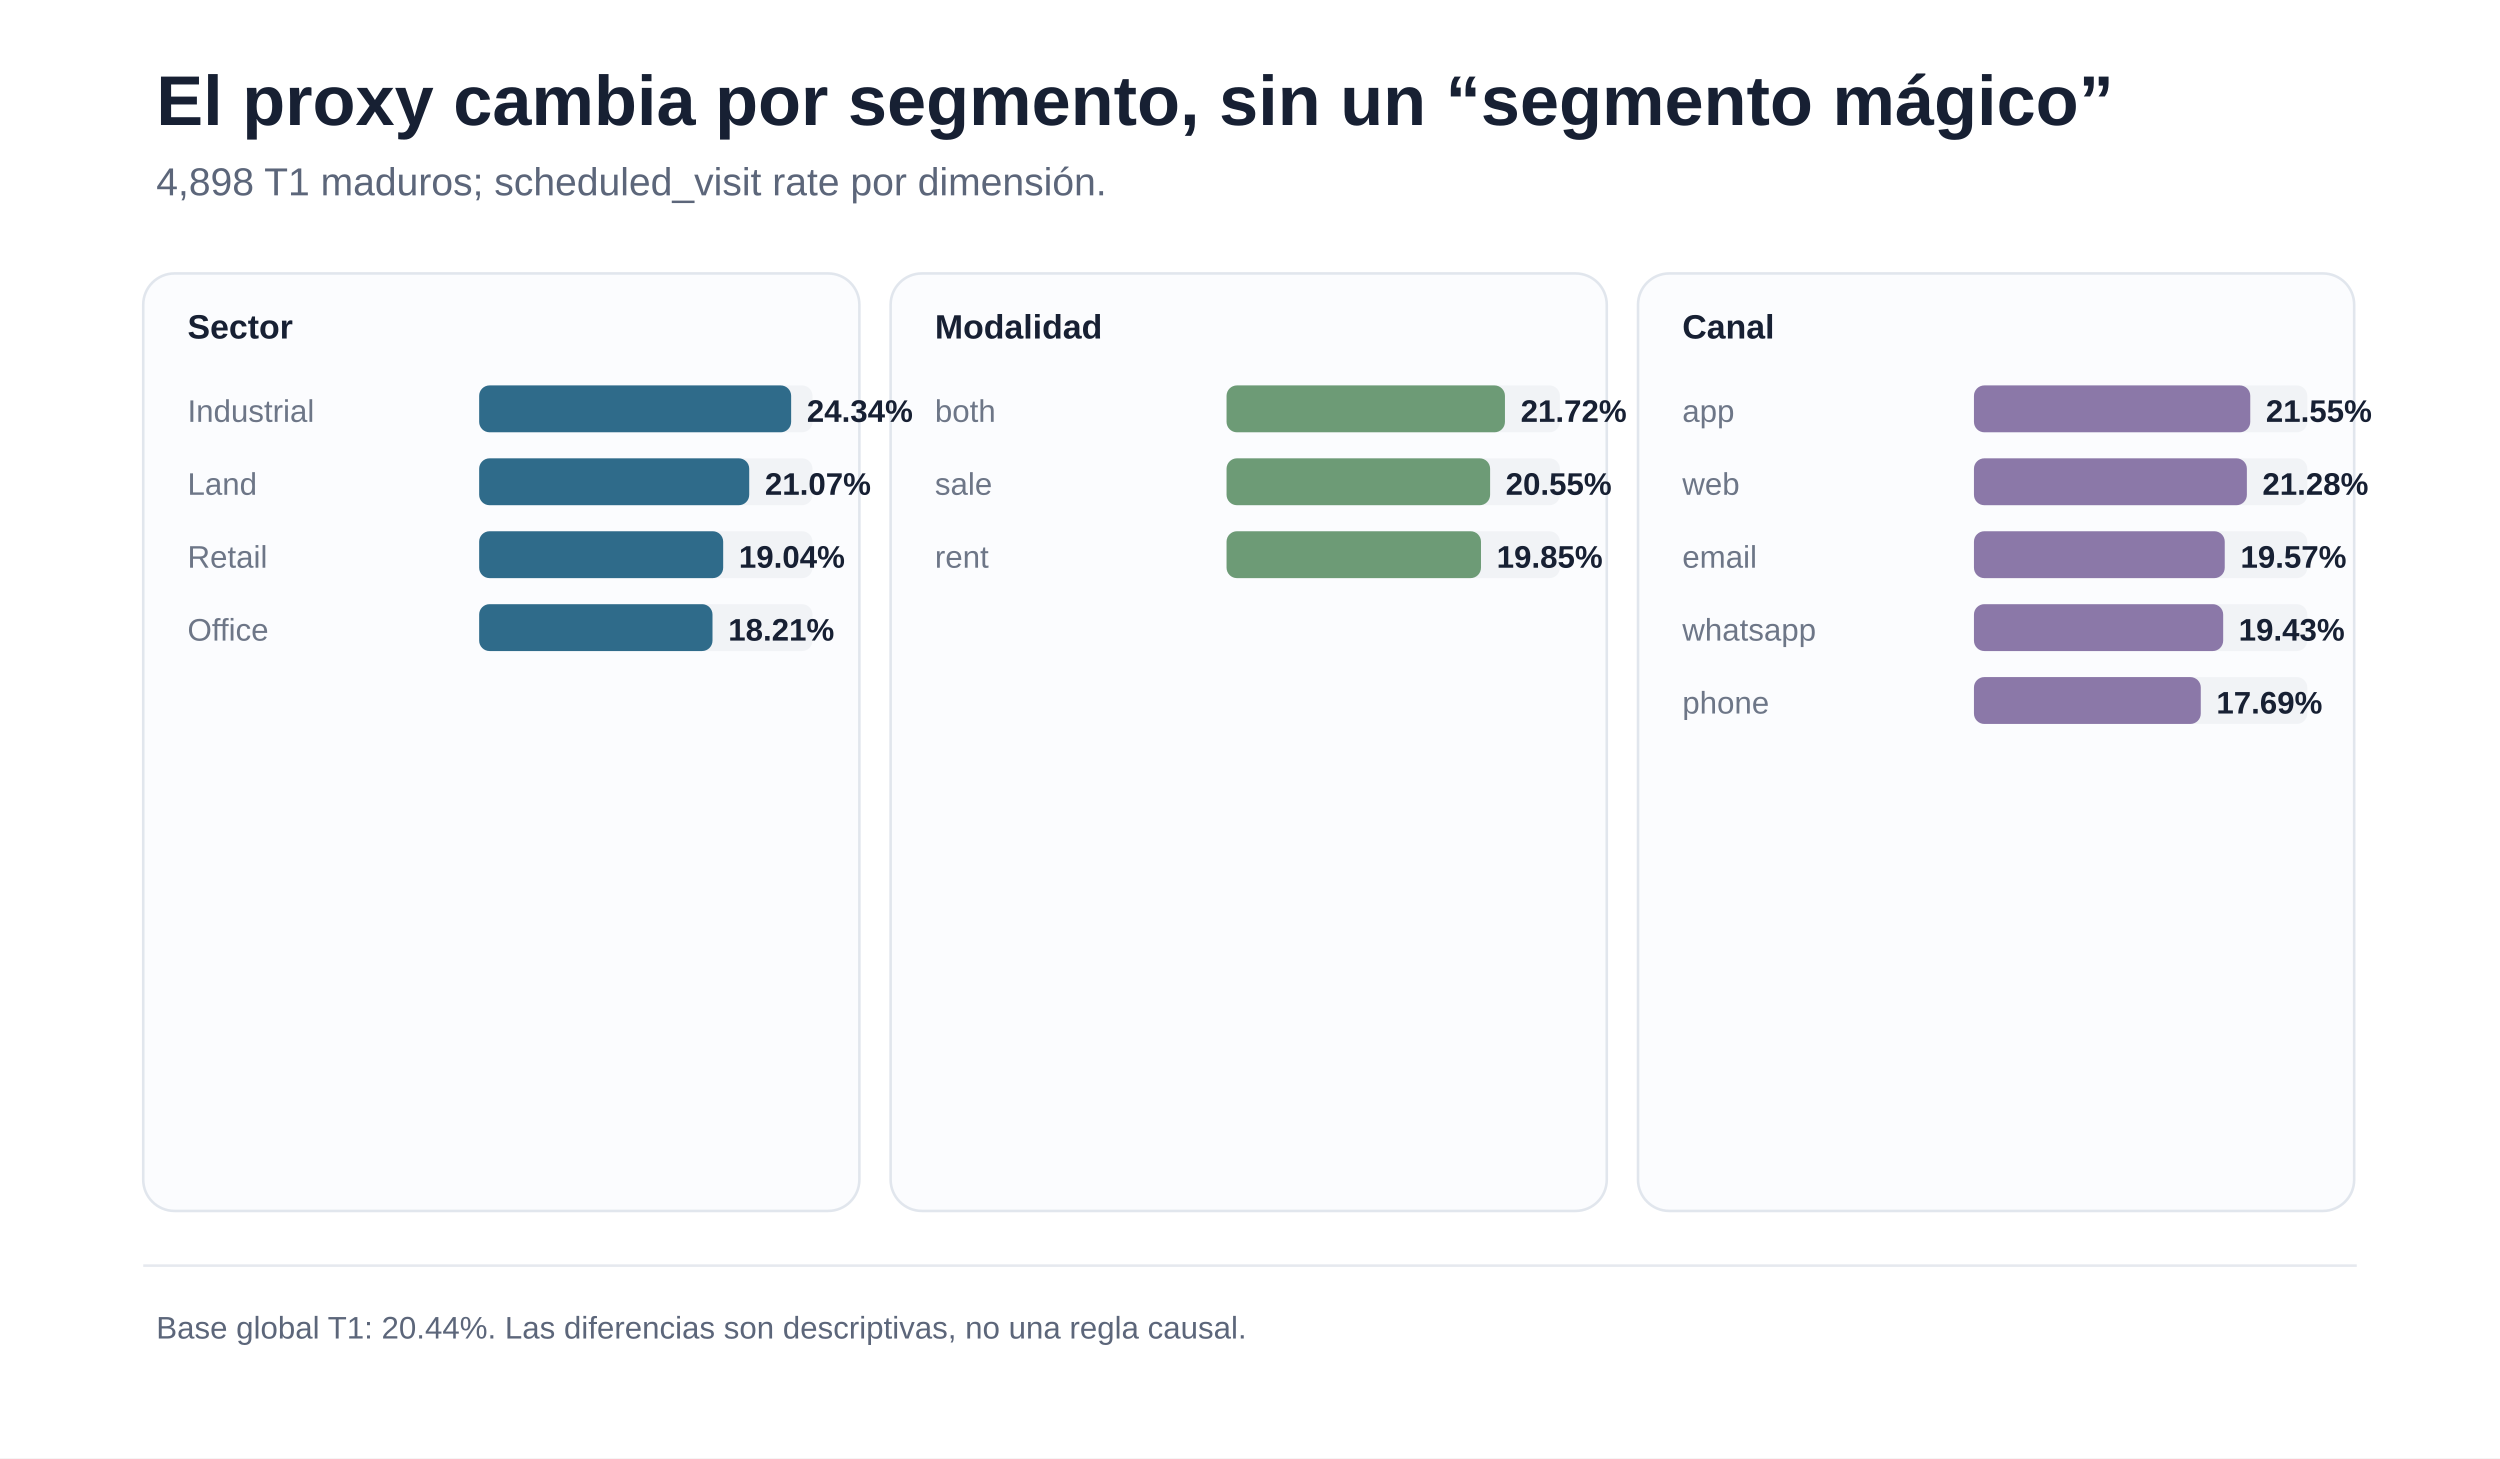
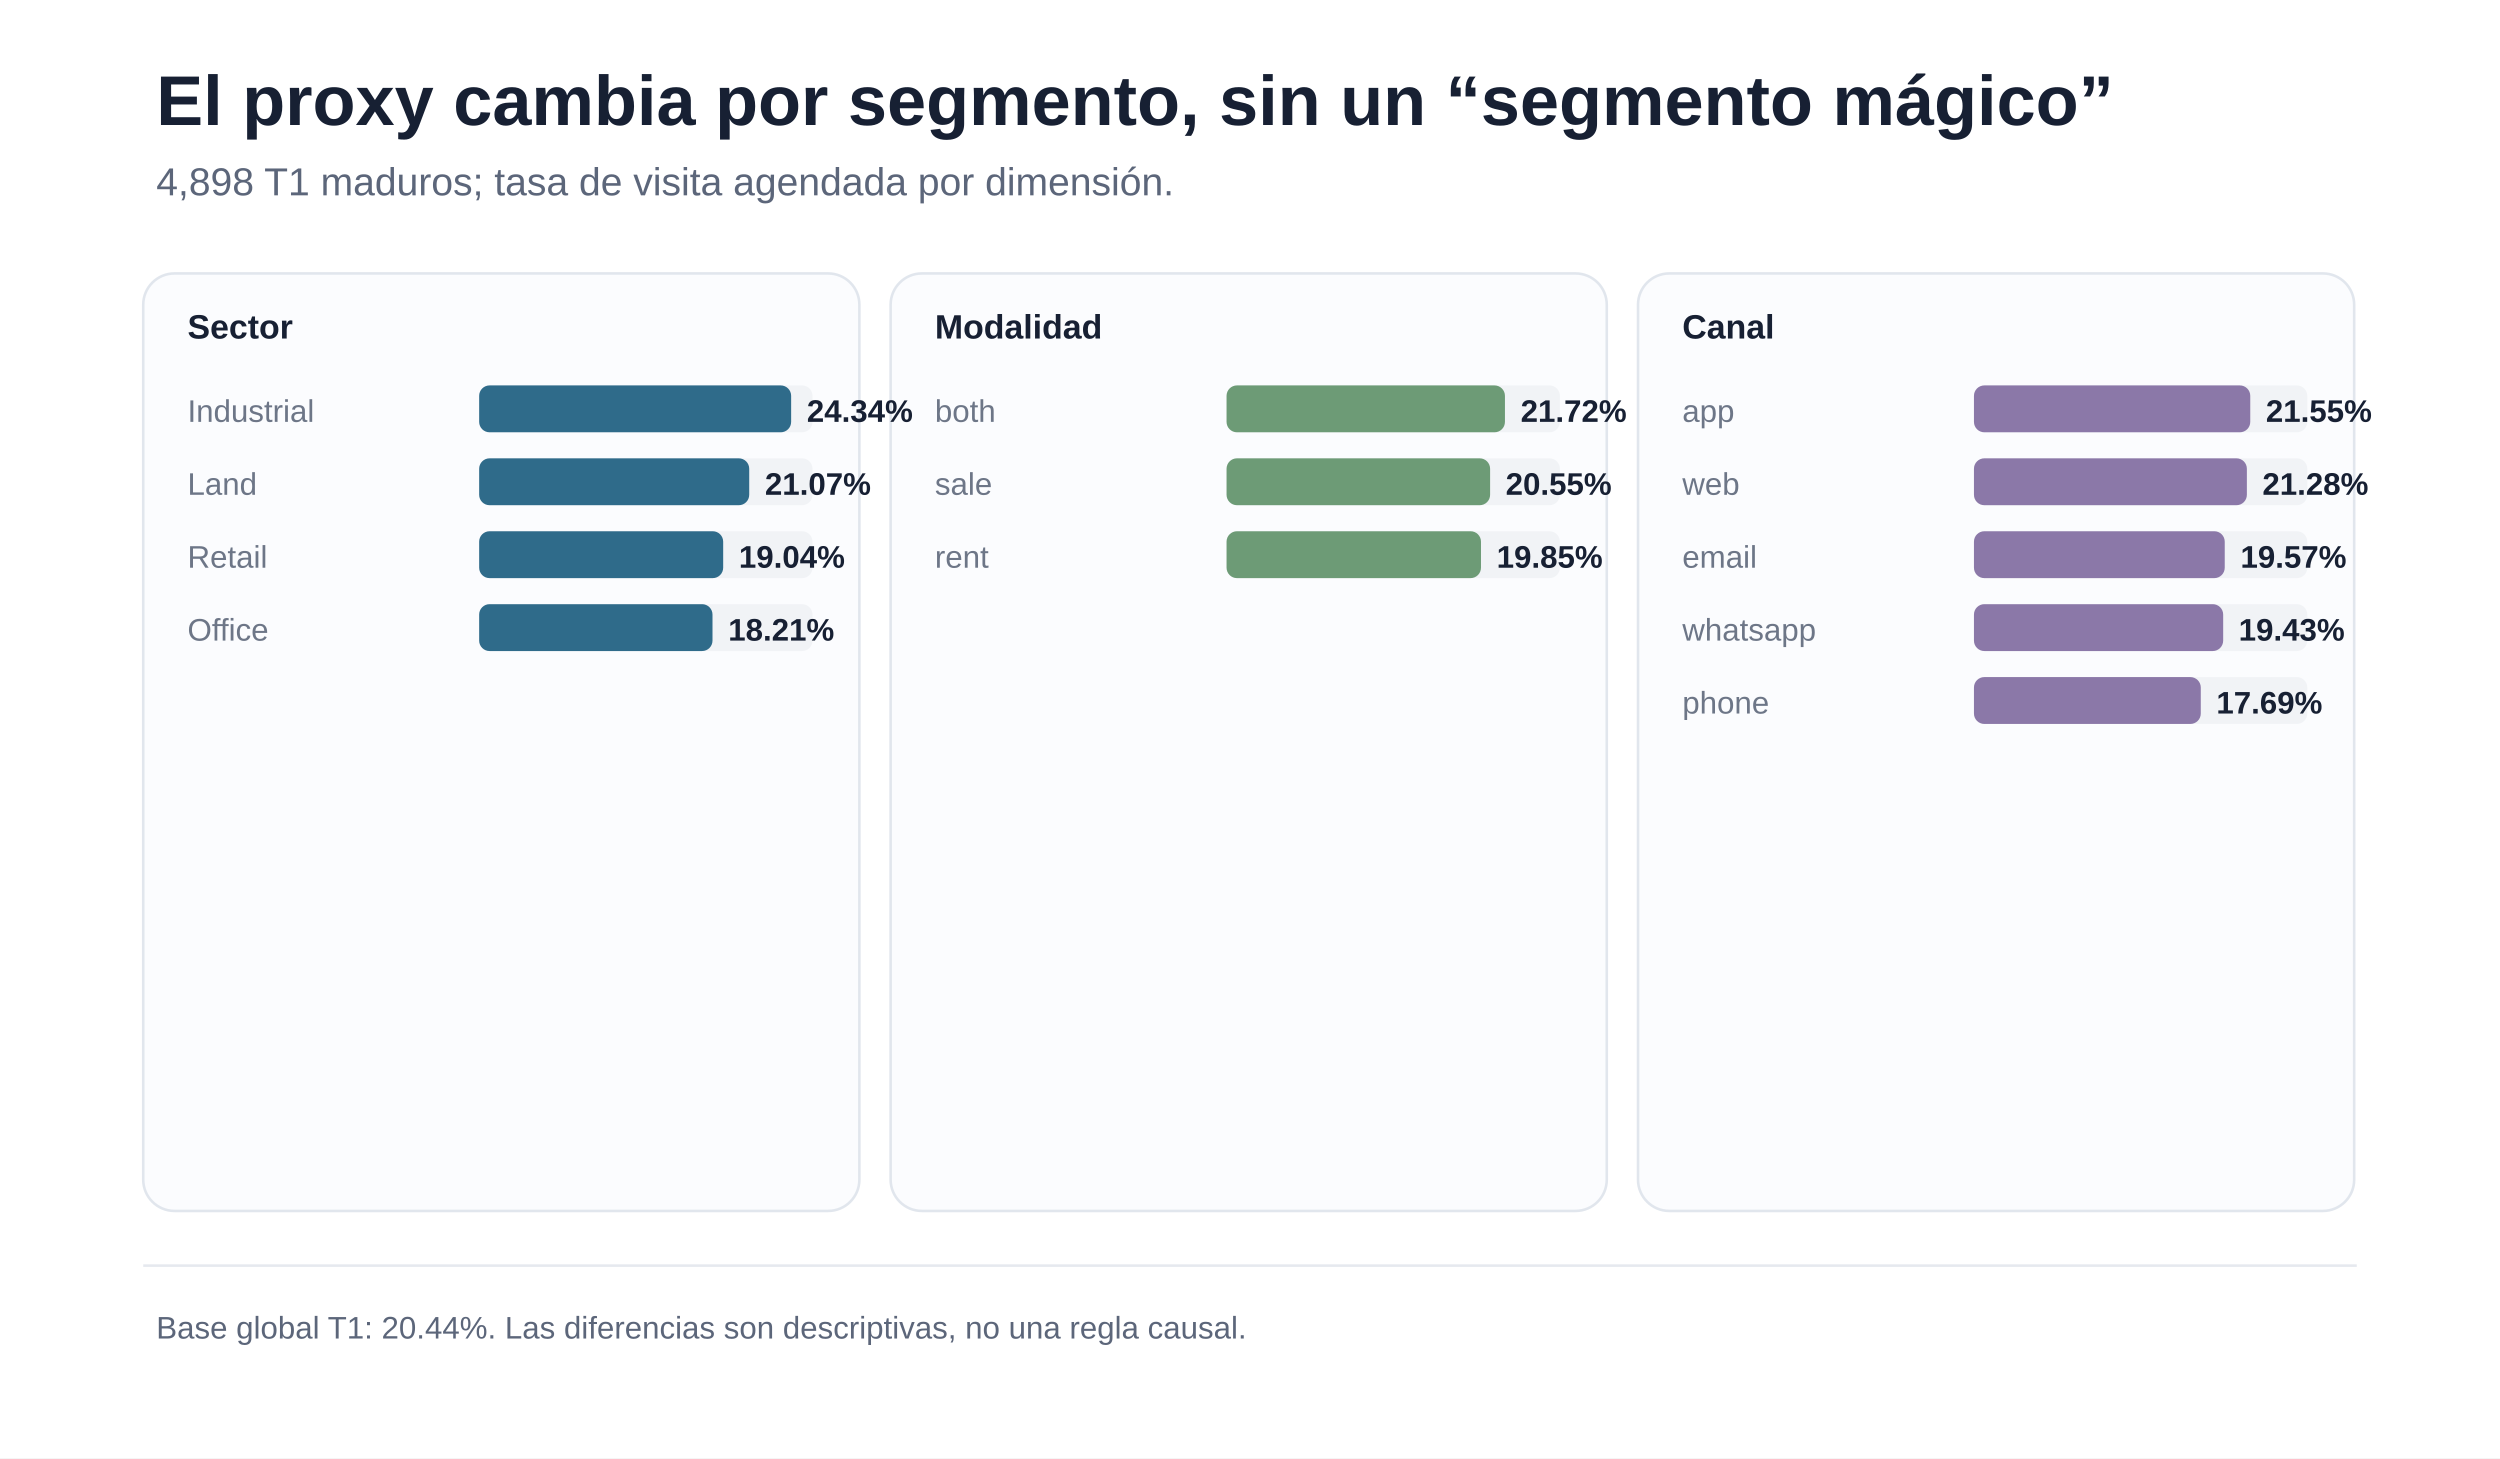
<svg xmlns="http://www.w3.org/2000/svg" width="960" height="560" viewBox="0 0 960 560" role="img" aria-label="El proxy cambia por segmento, sin un “segmento mágico”">
  <style>text{font-family:Arial,Helvetica,sans-serif;fill:#172033}.title{font-size:27px;font-weight:700}.sub{font-size:15px;fill:#5c667a}.axis{font-size:12px;fill:#6d7687}.label{font-size:13px;font-weight:600}.value{font-size:12px;font-weight:700}.big{font-size:30px;font-weight:800}.note{font-size:12px;fill:#5c667a}.grid{stroke:#e6e9ef;stroke-width:1}.axisline{stroke:#9aa3b2;stroke-width:1}.a{fill:#2f6b8a}.b{fill:#d98743}.c{fill:#6d9b76}.d{fill:#8b78a8}.soft{fill:#f1f3f6}.card{fill:#fbfcfe;stroke:#e1e6ed;stroke-width:1}</style>
  <rect width="960" height="560" fill="#fff" />
  <text x="60" y="48" class="title">El proxy cambia por segmento, sin un “segmento mágico”</text>
-   <text x="60" y="75" class="sub">4,898 T1 maduros; scheduled_visit rate por dimensión.</text>
+   <text x="60" y="75" class="sub">4,898 T1 maduros; tasa de visita agendada por dimensión.</text>
  <rect x="55" y="105" width="275" height="360" rx="12" class="card" />
  <rect x="342" y="105" width="275" height="360" rx="12" class="card" />
  <rect x="629" y="105" width="275" height="360" rx="12" class="card" />
  <text x="72" y="130" class="label">Sector</text>
  <text x="72" y="162" class="axis">Industrial</text>
  <rect x="184" y="148" width="128" height="18" rx="4" class="soft" />
  <rect x="184" y="148" width="119.8" height="18" rx="4" class="a" />
  <text x="309.828" y="162" class="value">24.34%</text>
  <text x="72" y="190" class="axis">Land</text>
  <rect x="184" y="176" width="128" height="18" rx="4" class="soft" />
  <rect x="184" y="176" width="103.7" height="18" rx="4" class="a" />
  <text x="293.729" y="190" class="value">21.07%</text>
  <text x="72" y="218" class="axis">Retail</text>
  <rect x="184" y="204" width="128" height="18" rx="4" class="soft" />
  <rect x="184" y="204" width="93.7" height="18" rx="4" class="a" />
  <text x="283.735" y="218" class="value">19.04%</text>
  <text x="72" y="246" class="axis">Office</text>
  <rect x="184" y="232" width="128" height="18" rx="4" class="soft" />
  <rect x="184" y="232" width="89.6" height="18" rx="4" class="a" />
  <text x="279.649" y="246" class="value">18.21%</text>
  <text x="359" y="130" class="label">Modalidad</text>
  <text x="359" y="162" class="axis">both</text>
  <rect x="471" y="148" width="128" height="18" rx="4" class="soft" />
  <rect x="471" y="148" width="106.9" height="18" rx="4" class="c" />
  <text x="583.929" y="162" class="value">21.72%</text>
  <text x="359" y="190" class="axis">sale</text>
  <rect x="471" y="176" width="128" height="18" rx="4" class="soft" />
  <rect x="471" y="176" width="101.2" height="18" rx="4" class="c" />
  <text x="578.169" y="190" class="value">20.55%</text>
  <text x="359" y="218" class="axis">rent</text>
  <rect x="471" y="204" width="128" height="18" rx="4" class="soft" />
  <rect x="471" y="204" width="97.7" height="18" rx="4" class="c" />
  <text x="574.723" y="218" class="value">19.85%</text>
  <text x="646" y="130" class="label">Canal</text>
  <text x="646" y="162" class="axis">app</text>
  <rect x="758" y="148" width="128" height="18" rx="4" class="soft" />
  <rect x="758" y="148" width="106.1" height="18" rx="4" class="d" />
  <text x="870.092" y="162" class="value">21.55%</text>
  <text x="646" y="190" class="axis">web</text>
  <rect x="758" y="176" width="128" height="18" rx="4" class="soft" />
  <rect x="758" y="176" width="104.8" height="18" rx="4" class="d" />
  <text x="868.763" y="190" class="value">21.28%</text>
  <text x="646" y="218" class="axis">email</text>
  <rect x="758" y="204" width="128" height="18" rx="4" class="soft" />
  <rect x="758" y="204" width="96.3" height="18" rx="4" class="d" />
  <text x="860.345" y="218" class="value">19.57%</text>
  <text x="646" y="246" class="axis">whatsapp</text>
  <rect x="758" y="232" width="128" height="18" rx="4" class="soft" />
  <rect x="758" y="232" width="95.7" height="18" rx="4" class="d" />
  <text x="859.655" y="246" class="value">19.43%</text>
  <text x="646" y="274" class="axis">phone</text>
  <rect x="758" y="260" width="128" height="18" rx="4" class="soft" />
  <rect x="758" y="260" width="87.1" height="18" rx="4" class="d" />
  <text x="851.089" y="274" class="value">17.69%</text>
  <line x1="55" y1="486" x2="905" y2="486" class="grid" />
  <text x="60" y="514" class="note">Base global T1: 20.44%. Las diferencias son descriptivas, no una regla causal.</text>
</svg>
